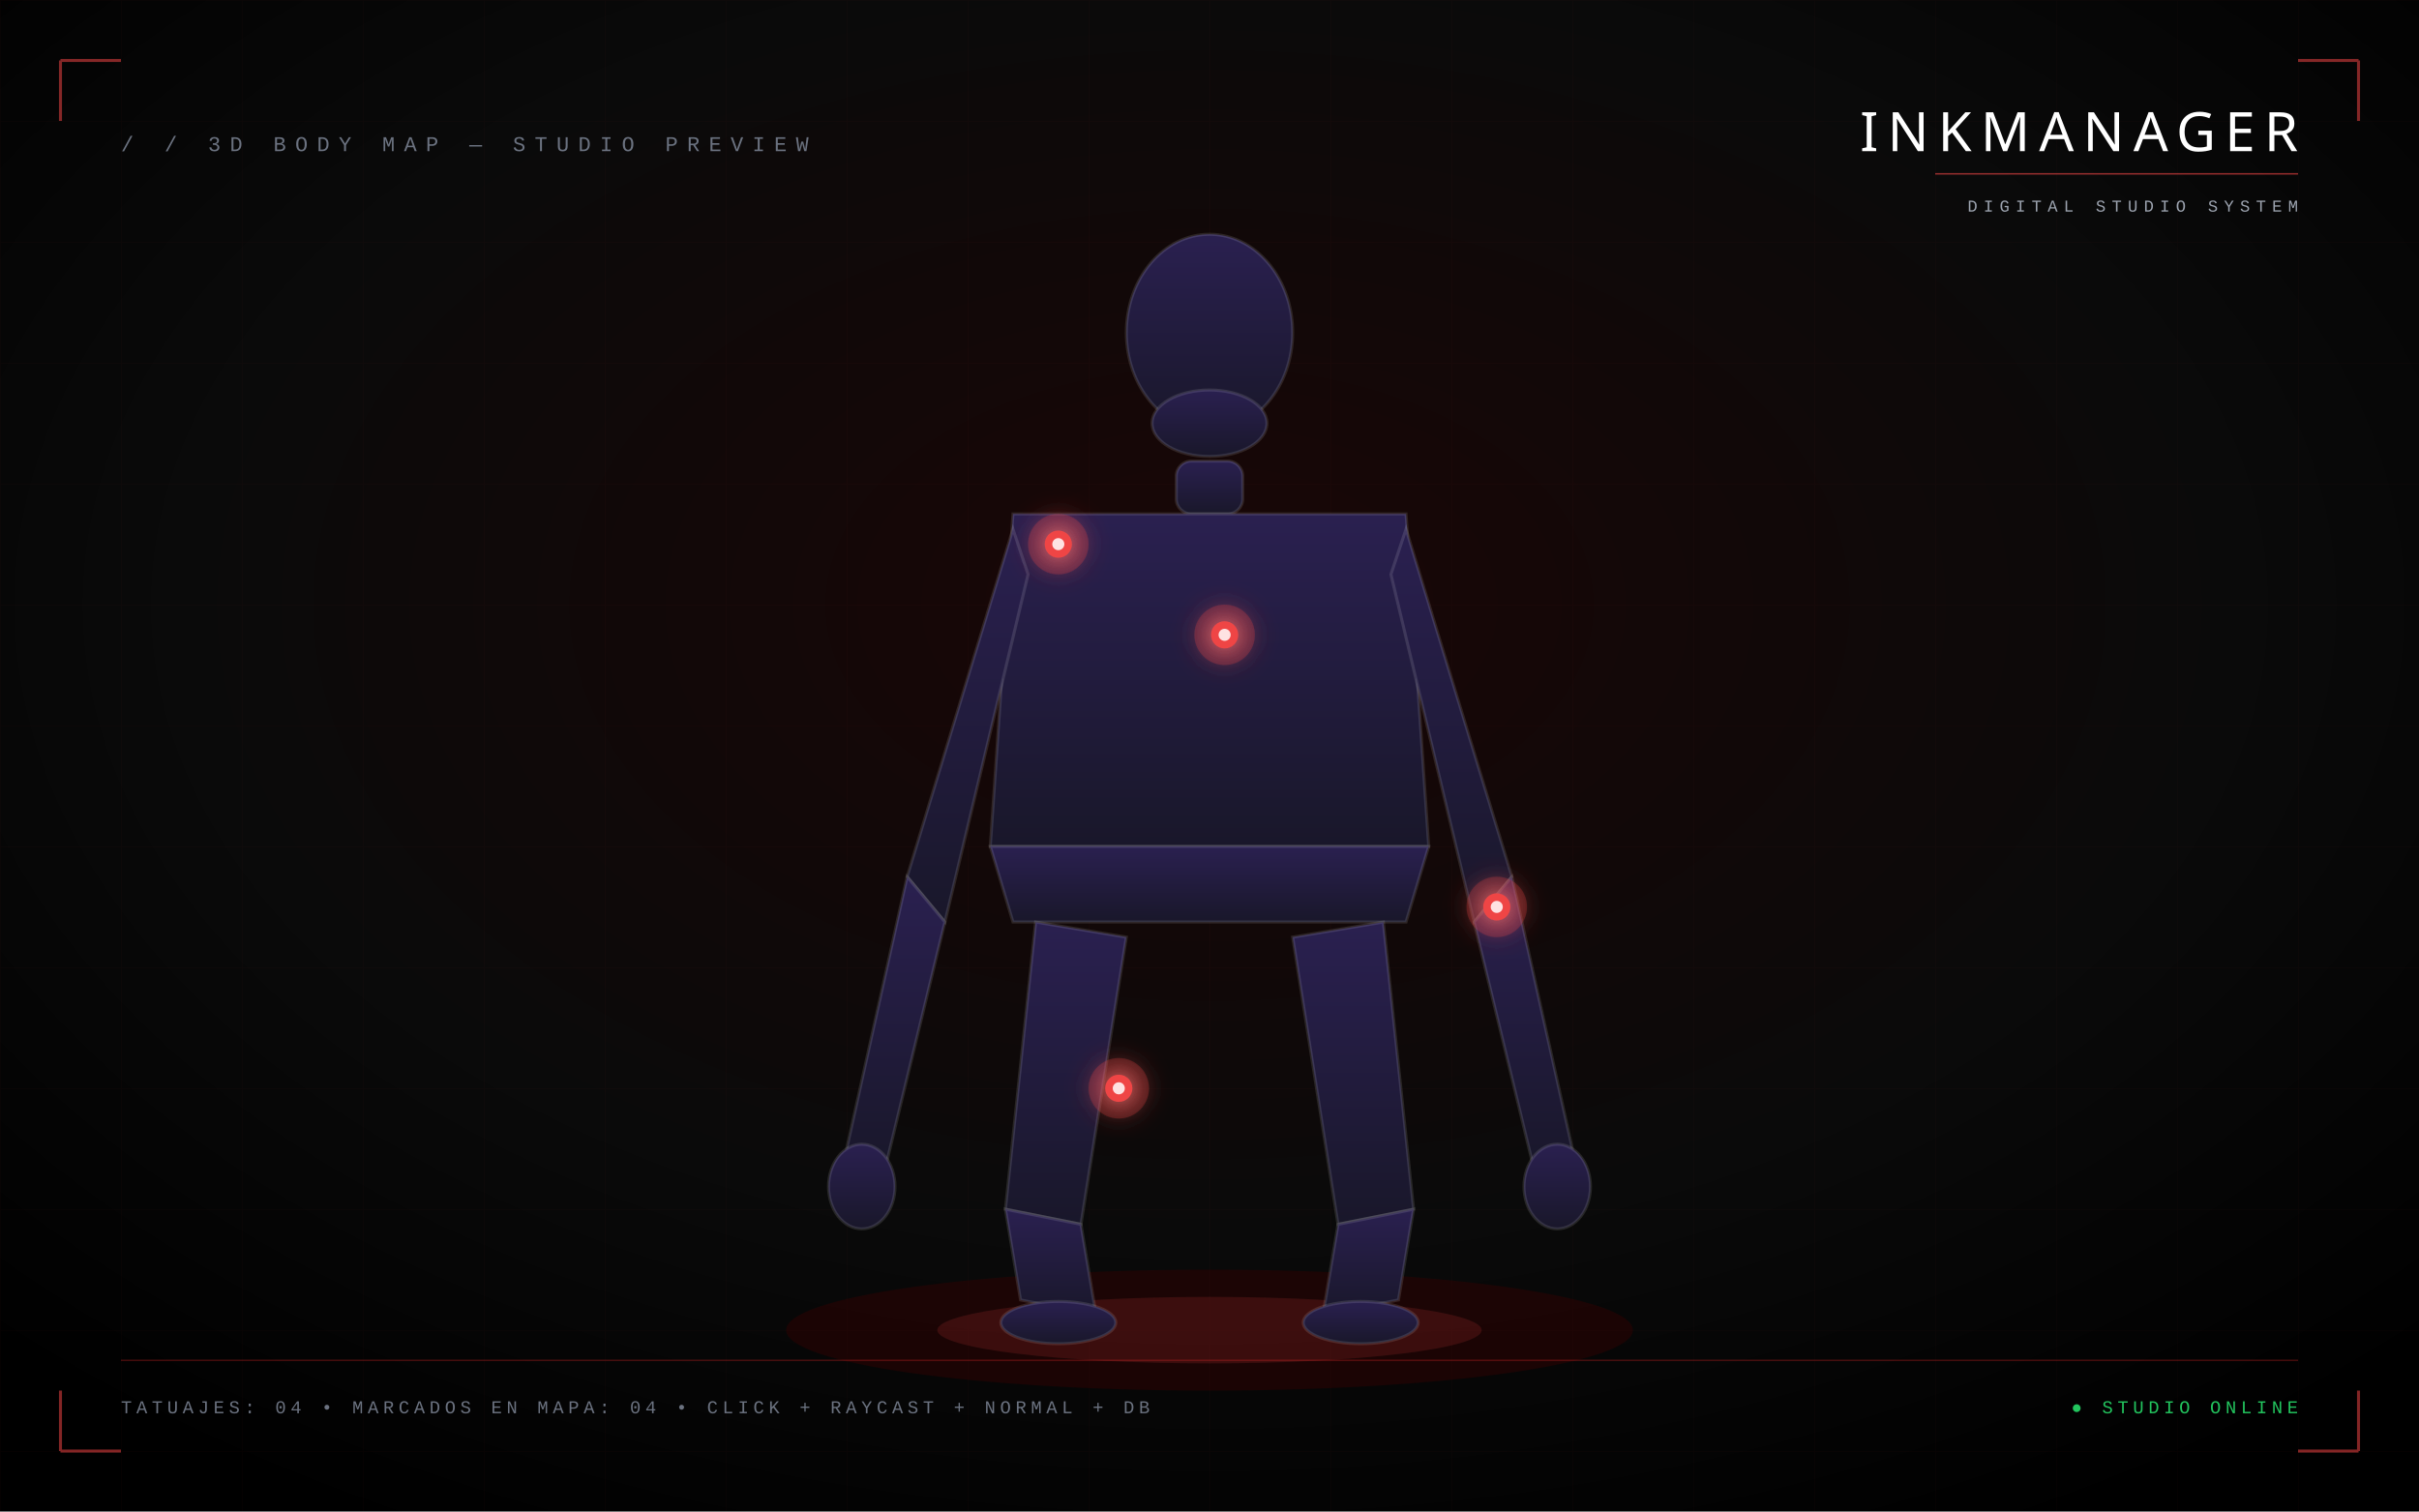
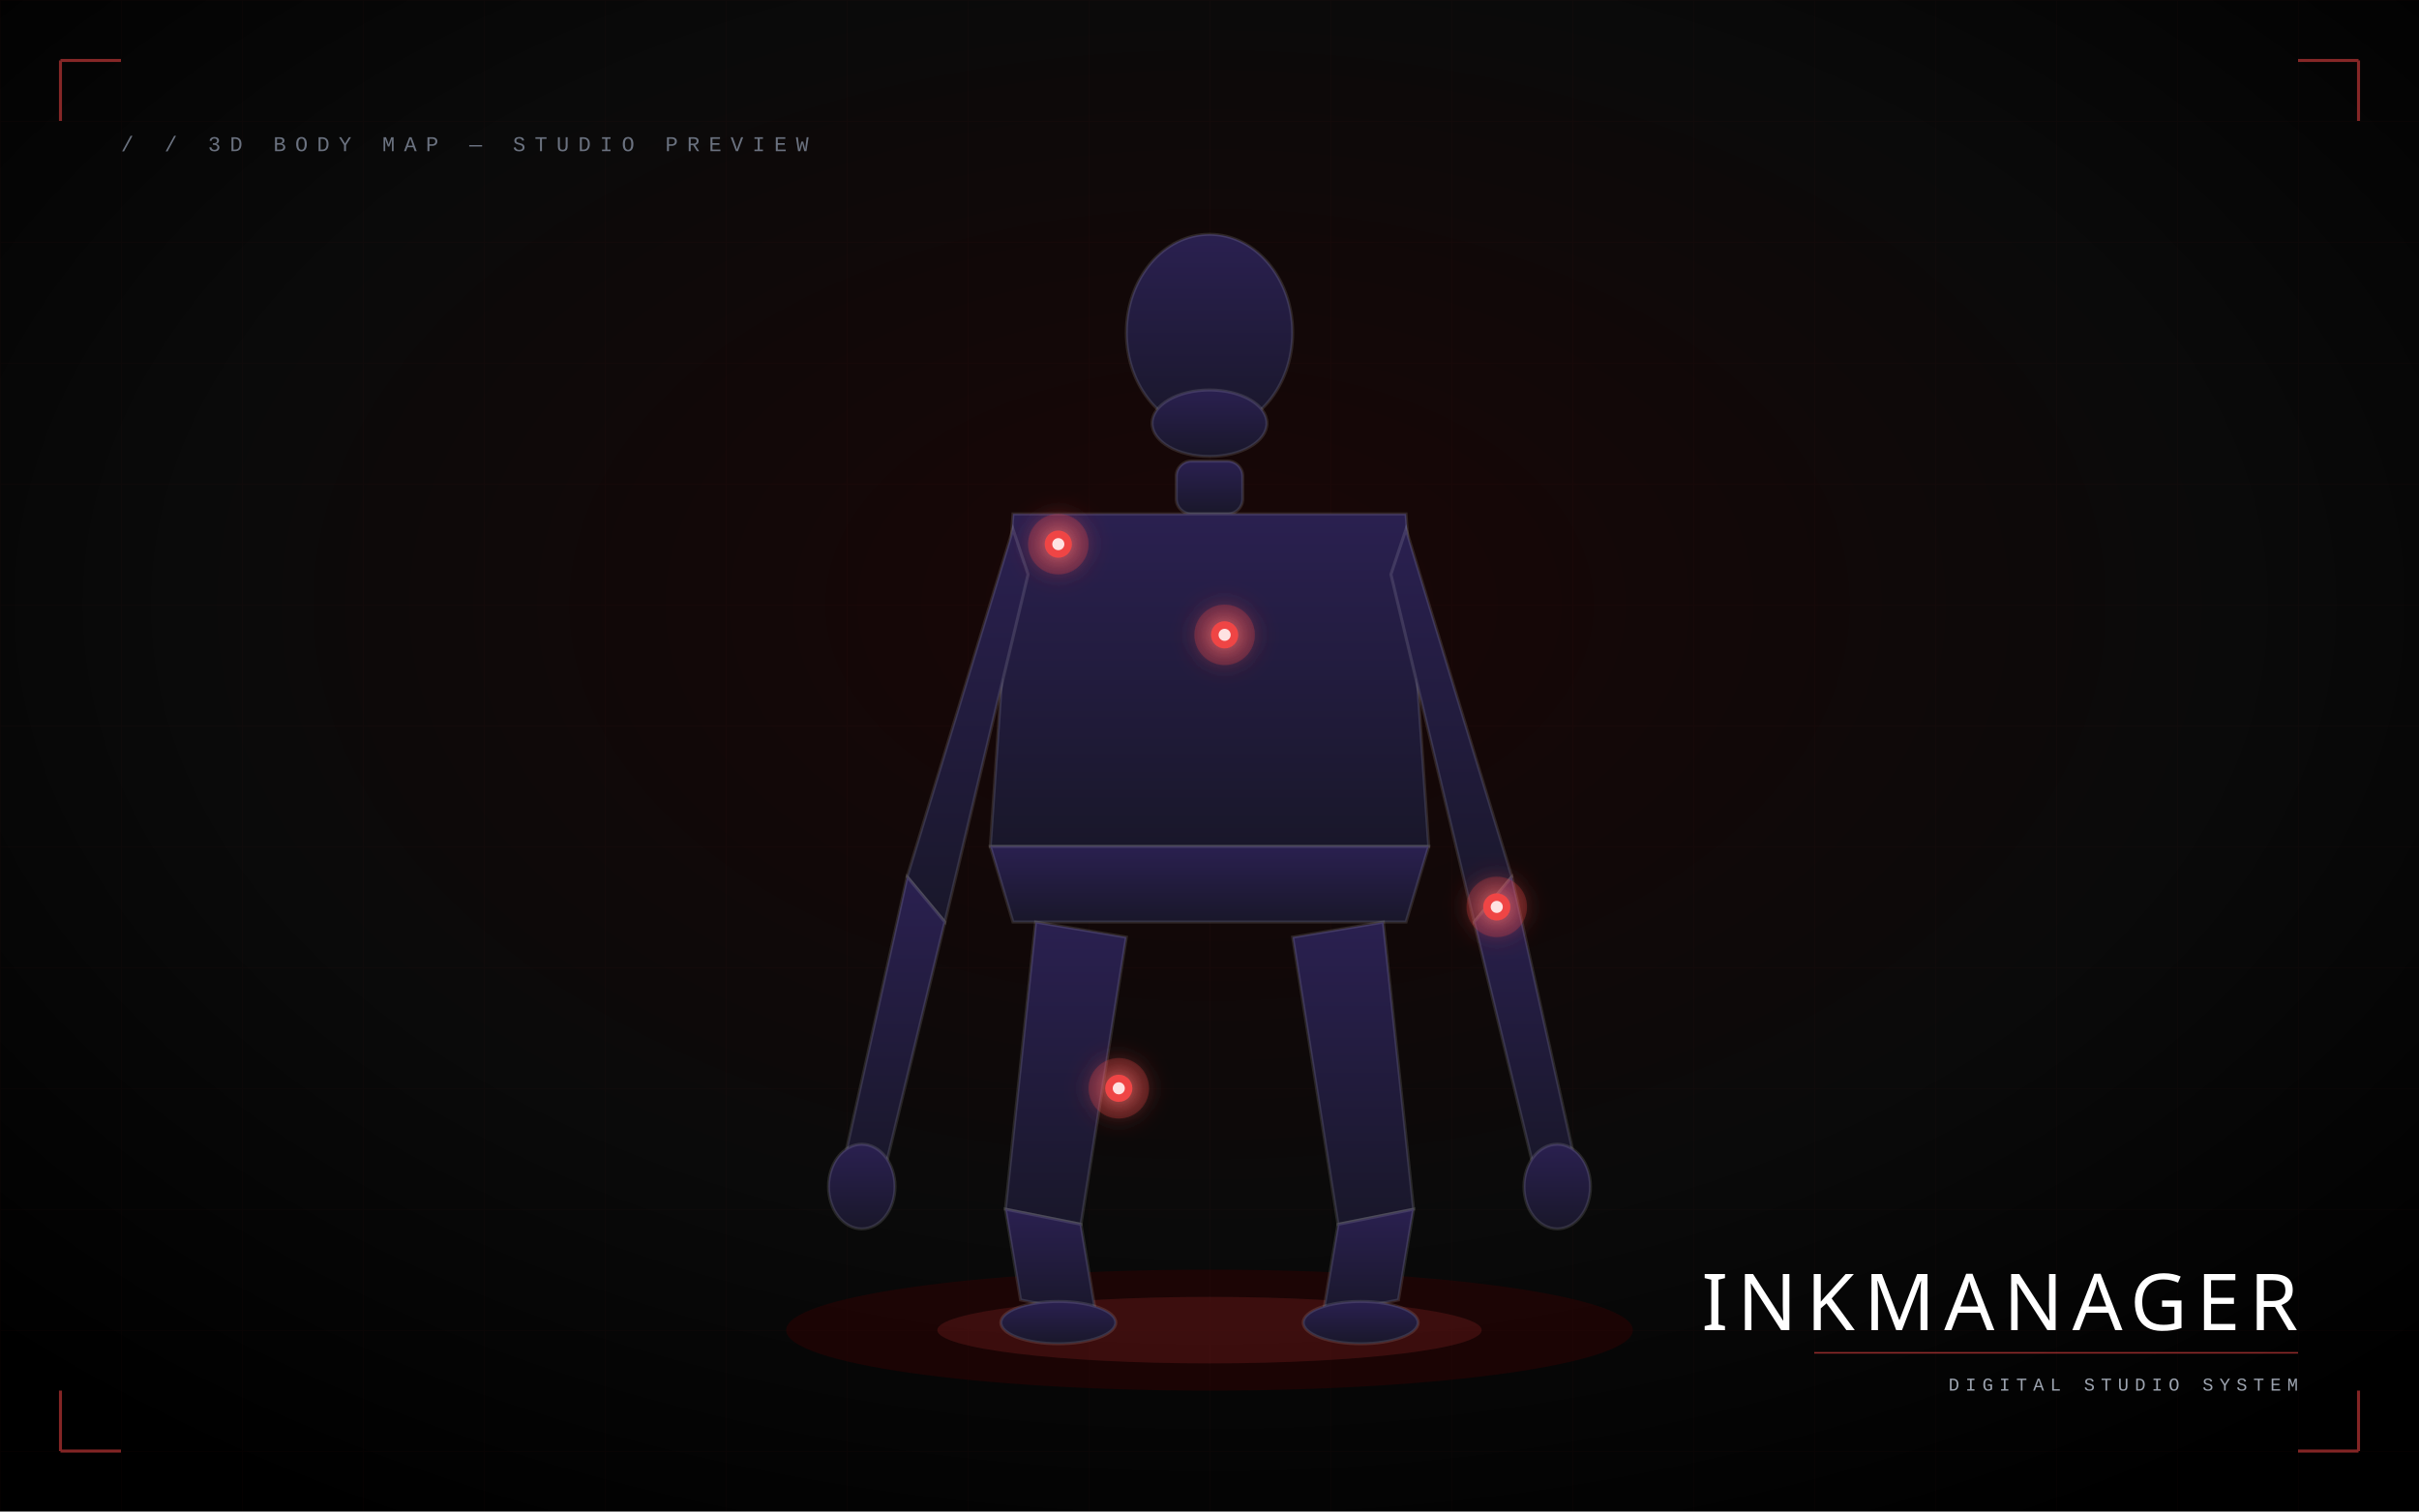
<svg xmlns="http://www.w3.org/2000/svg" viewBox="0 0 1600 1000" width="1600" height="1000" role="img" aria-label="InkManager body map preview">
  <defs>
    <radialGradient id="vignette" cx="50%" cy="40%" r="70%">
      <stop offset="0%" stop-color="#1a0606" />
      <stop offset="60%" stop-color="#0a0a0a" />
      <stop offset="100%" stop-color="#000000" />
    </radialGradient>
    <linearGradient id="bodyGrad" x1="0" y1="0" x2="0" y2="1">
      <stop offset="0%" stop-color="#2a2050" />
      <stop offset="100%" stop-color="#19172a" />
    </linearGradient>
    <pattern id="grid" x="0" y="0" width="80" height="80" patternUnits="userSpaceOnUse">
      <path d="M 80 0 L 0 0 0 80" fill="none" stroke="rgba(220,38,38,0.06)" stroke-width="1" />
    </pattern>
    <filter id="glow" x="-50%" y="-50%" width="200%" height="200%">
      <feGaussianBlur stdDeviation="8" result="blur" />
      <feMerge>
        <feMergeNode in="blur" />
        <feMergeNode in="SourceGraphic" />
      </feMerge>
    </filter>
  </defs>
  <rect width="1600" height="1000" fill="url(#vignette)" />
  <rect width="1600" height="1000" fill="url(#grid)" opacity="0.5" />
  <g stroke="#ef4444" stroke-width="2" fill="none" opacity="0.55">
    <path d="M 40 40 L 80 40 M 40 40 L 40 80" />
    <path d="M 1560 40 L 1520 40 M 1560 40 L 1560 80" />
    <path d="M 40 960 L 80 960 M 40 960 L 40 920" />
    <path d="M 1560 960 L 1520 960 M 1560 960 L 1560 920" />
  </g>
  <text x="80" y="100" font-family="'Courier New', monospace" font-size="14" fill="#6b7280" letter-spacing="6">
        / / 3D BODY MAP — STUDIO PREVIEW
    </text>
-   <text x="1520" y="100" font-family="Impact, 'Arial Black', sans-serif" font-size="36" fill="#ffffff" text-anchor="end" letter-spacing="6">
+   <text x="1520" y="880" font-family="Impact, 'Arial Black', sans-serif" font-size="52" fill="#ffffff" text-anchor="end" letter-spacing="6">
        INKMANAGER
    </text>
-   <line x1="1280" y1="115" x2="1520" y2="115" stroke="#ef4444" stroke-width="1" opacity="0.6" />
-   <text x="1520" y="140" font-family="'Courier New', monospace" font-size="11" fill="#9ca3af" text-anchor="end" letter-spacing="4">
+   <line x1="1200" y1="895" x2="1520" y2="895" stroke="#ef4444" stroke-width="1" opacity="0.6" />
+   <text x="1520" y="920" font-family="'Courier New', monospace" font-size="12" fill="#9ca3af" text-anchor="end" letter-spacing="4">
        DIGITAL STUDIO SYSTEM
    </text>
  <ellipse cx="800" cy="880" rx="280" ry="40" fill="#3a0000" opacity="0.4" />
  <ellipse cx="800" cy="880" rx="180" ry="22" fill="#ef4444" opacity="0.15" />
  <g transform="translate(800, 480)" stroke="rgba(255,255,255,0.12)" stroke-width="2">
    <ellipse cx="0" cy="-260" rx="55" ry="65" fill="url(#bodyGrad)" />
    <ellipse cx="0" cy="-200" rx="38" ry="22" fill="url(#bodyGrad)" />
    <rect x="-22" y="-175" width="44" height="35" rx="10" fill="url(#bodyGrad)" />
    <path d="M -130 -140 L 130 -140 L 145 80 L -145 80 Z" fill="url(#bodyGrad)" />
    <path d="M -145 80 L 145 80 L 130 130 L -130 130 Z" fill="url(#bodyGrad)" />
    <path d="M -130 -130 L -200 100 L -175 130 L -120 -100 Z" fill="url(#bodyGrad)" />
    <path d="M -200 100 L -240 280 L -215 295 L -175 130 Z" fill="url(#bodyGrad)" />
    <ellipse cx="-230" cy="305" rx="22" ry="28" fill="url(#bodyGrad)" />
    <path d="M 130 -130 L 200 100 L 175 130 L 120 -100 Z" fill="url(#bodyGrad)" />
    <path d="M 200 100 L 240 280 L 215 295 L 175 130 Z" fill="url(#bodyGrad)" />
    <ellipse cx="230" cy="305" rx="22" ry="28" fill="url(#bodyGrad)" />
    <path d="M -115 130 L -135 320 L -85 330 L -55 140 Z" fill="url(#bodyGrad)" />
    <path d="M -135 320 L -125 380 L -75 390 L -85 330 Z" fill="url(#bodyGrad)" />
    <ellipse cx="-100" cy="395" rx="38" ry="14" fill="url(#bodyGrad)" />
    <path d="M 115 130 L 135 320 L 85 330 L 55 140 Z" fill="url(#bodyGrad)" />
    <path d="M 135 320 L 125 380 L 75 390 L 85 330 Z" fill="url(#bodyGrad)" />
    <ellipse cx="100" cy="395" rx="38" ry="14" fill="url(#bodyGrad)" />
  </g>
  <g filter="url(#glow)">
    <g transform="translate(700, 360)">
      <circle r="20" fill="#ef4444" opacity="0.25">
        <animate attributeName="r" values="14;24;14" dur="2.2s" repeatCount="indefinite" />
        <animate attributeName="opacity" values="0.4;0;0.4" dur="2.2s" repeatCount="indefinite" />
      </circle>
      <circle r="9" fill="#ef4444" />
      <circle r="4" fill="#fee2e2" />
    </g>
    <g transform="translate(990, 600)">
      <circle r="20" fill="#ef4444" opacity="0.25">
        <animate attributeName="r" values="14;24;14" dur="2.7s" repeatCount="indefinite" />
        <animate attributeName="opacity" values="0.4;0;0.4" dur="2.7s" repeatCount="indefinite" />
      </circle>
      <circle r="9" fill="#ef4444" />
      <circle r="4" fill="#fee2e2" />
    </g>
    <g transform="translate(810, 420)">
      <circle r="20" fill="#ef4444" opacity="0.25">
        <animate attributeName="r" values="14;24;14" dur="1.9s" repeatCount="indefinite" />
        <animate attributeName="opacity" values="0.4;0;0.4" dur="1.9s" repeatCount="indefinite" />
      </circle>
      <circle r="9" fill="#ef4444" />
      <circle r="4" fill="#fee2e2" />
    </g>
    <g transform="translate(740, 720)">
      <circle r="20" fill="#ef4444" opacity="0.25">
        <animate attributeName="r" values="14;24;14" dur="2.4s" repeatCount="indefinite" />
        <animate attributeName="opacity" values="0.4;0;0.4" dur="2.4s" repeatCount="indefinite" />
      </circle>
      <circle r="9" fill="#ef4444" />
      <circle r="4" fill="#fee2e2" />
    </g>
  </g>
-   <line x1="80" y1="900" x2="1520" y2="900" stroke="rgba(220,38,38,0.3)" stroke-width="1" />
-   <text x="80" y="935" font-family="'Courier New', monospace" font-size="12" fill="#6b7280" letter-spacing="3">
-         TATUAJES: 04 • MARCADOS EN MAPA: 04 • CLICK + RAYCAST + NORMAL + DB
-     </text>
-   <text x="1520" y="935" font-family="'Courier New', monospace" font-size="12" fill="#22c55e" text-anchor="end" letter-spacing="3">
-         ● STUDIO ONLINE
-     </text>
</svg>
